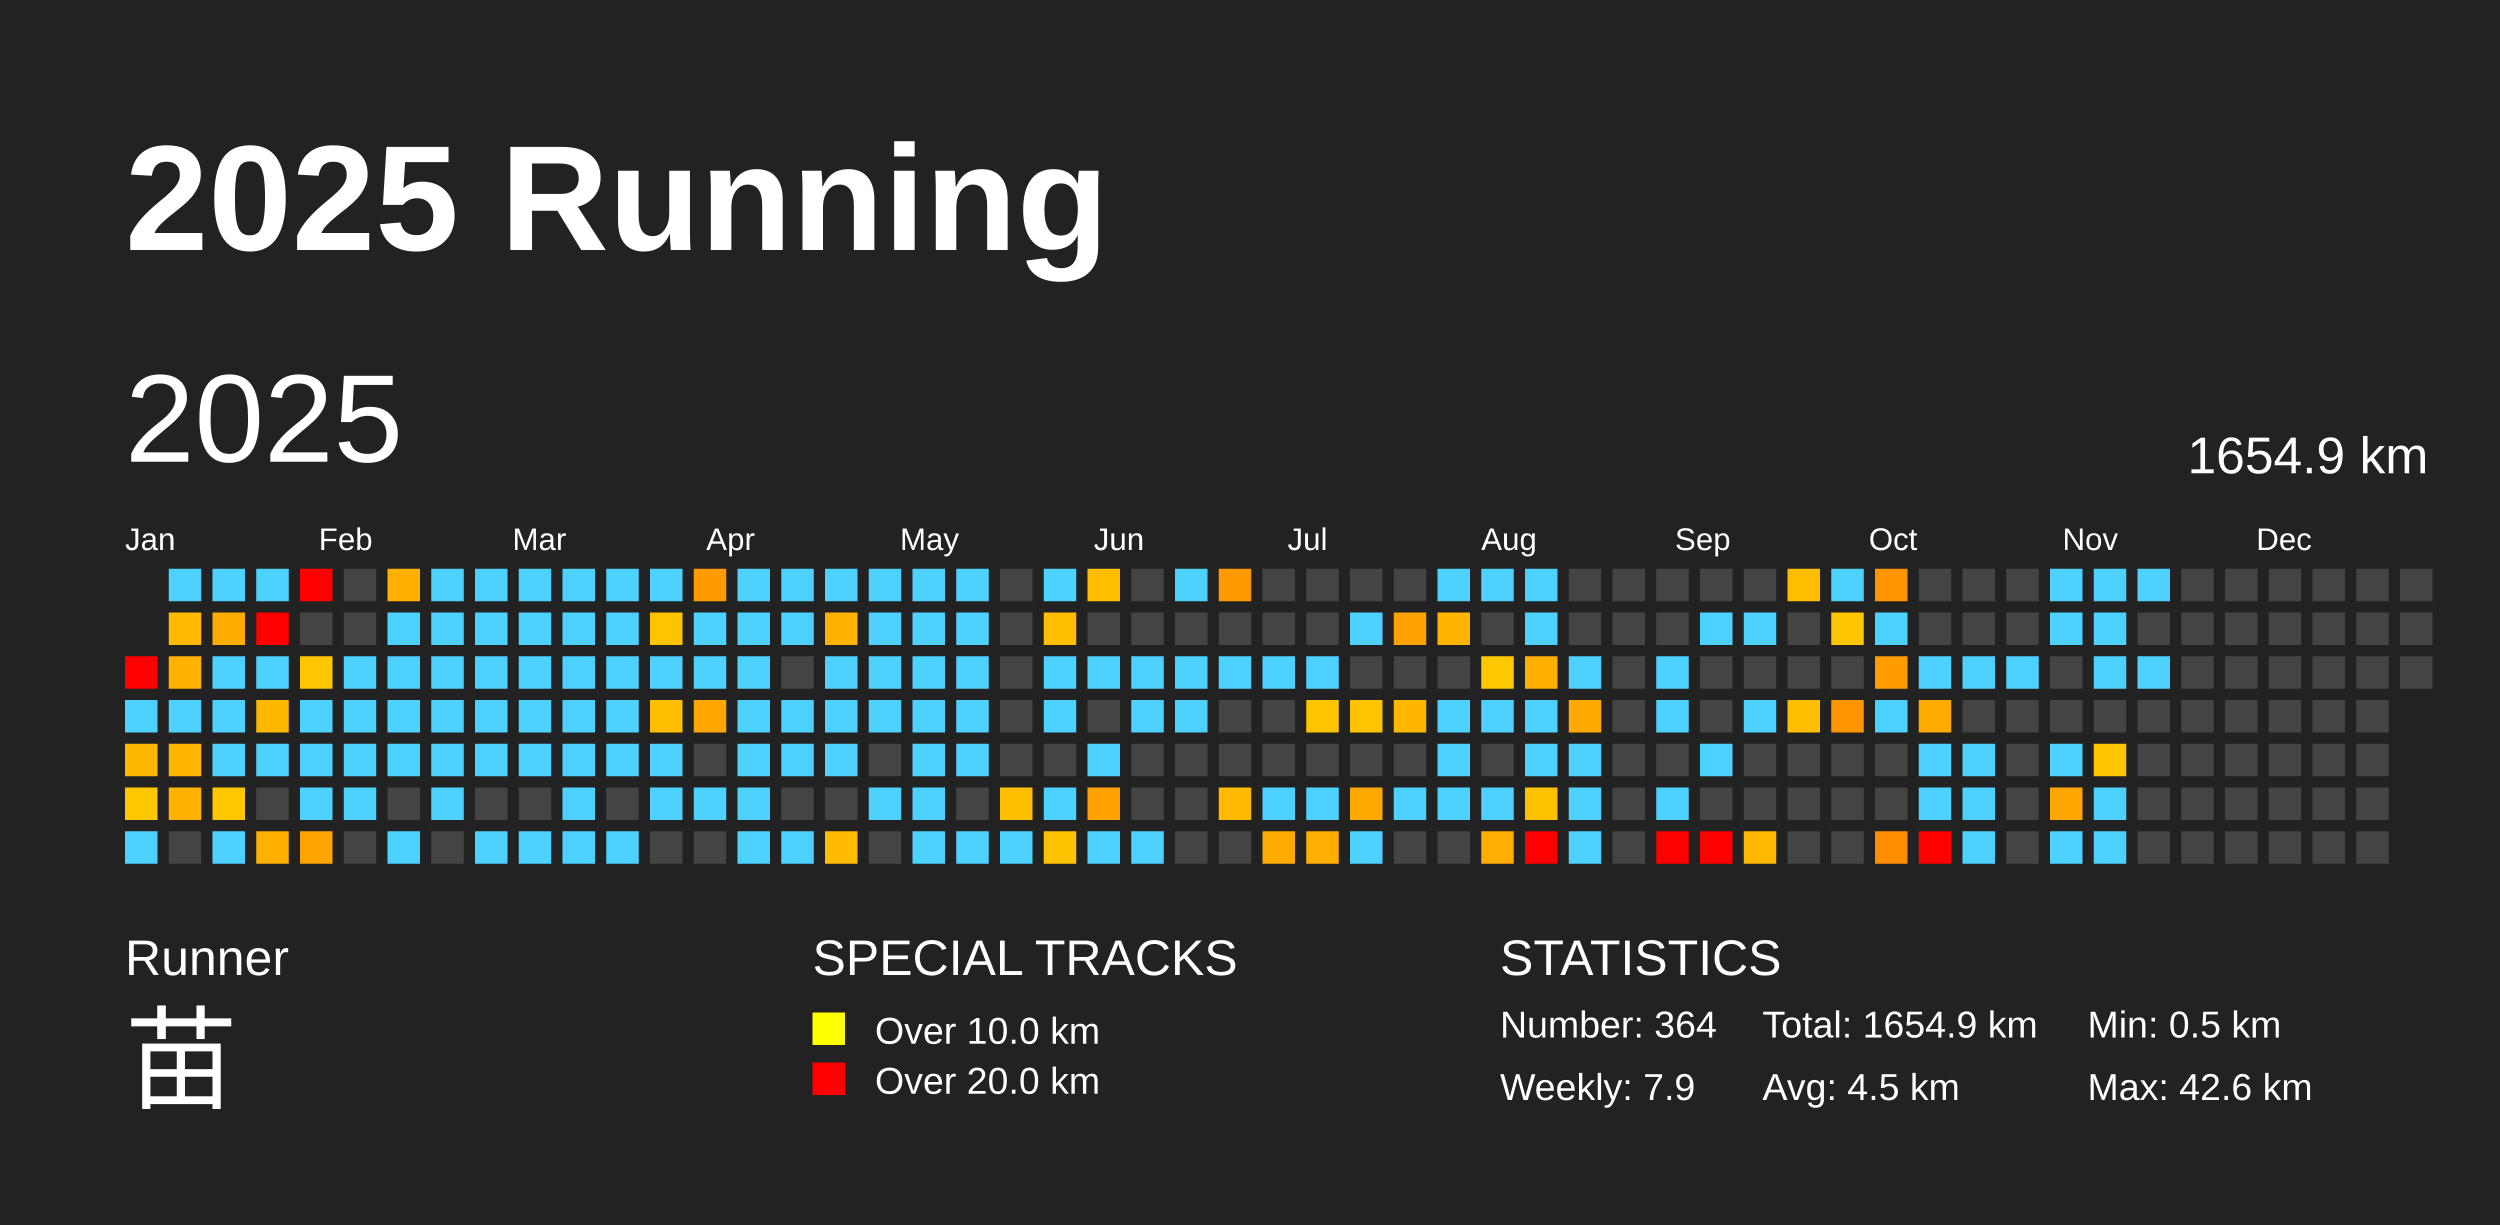
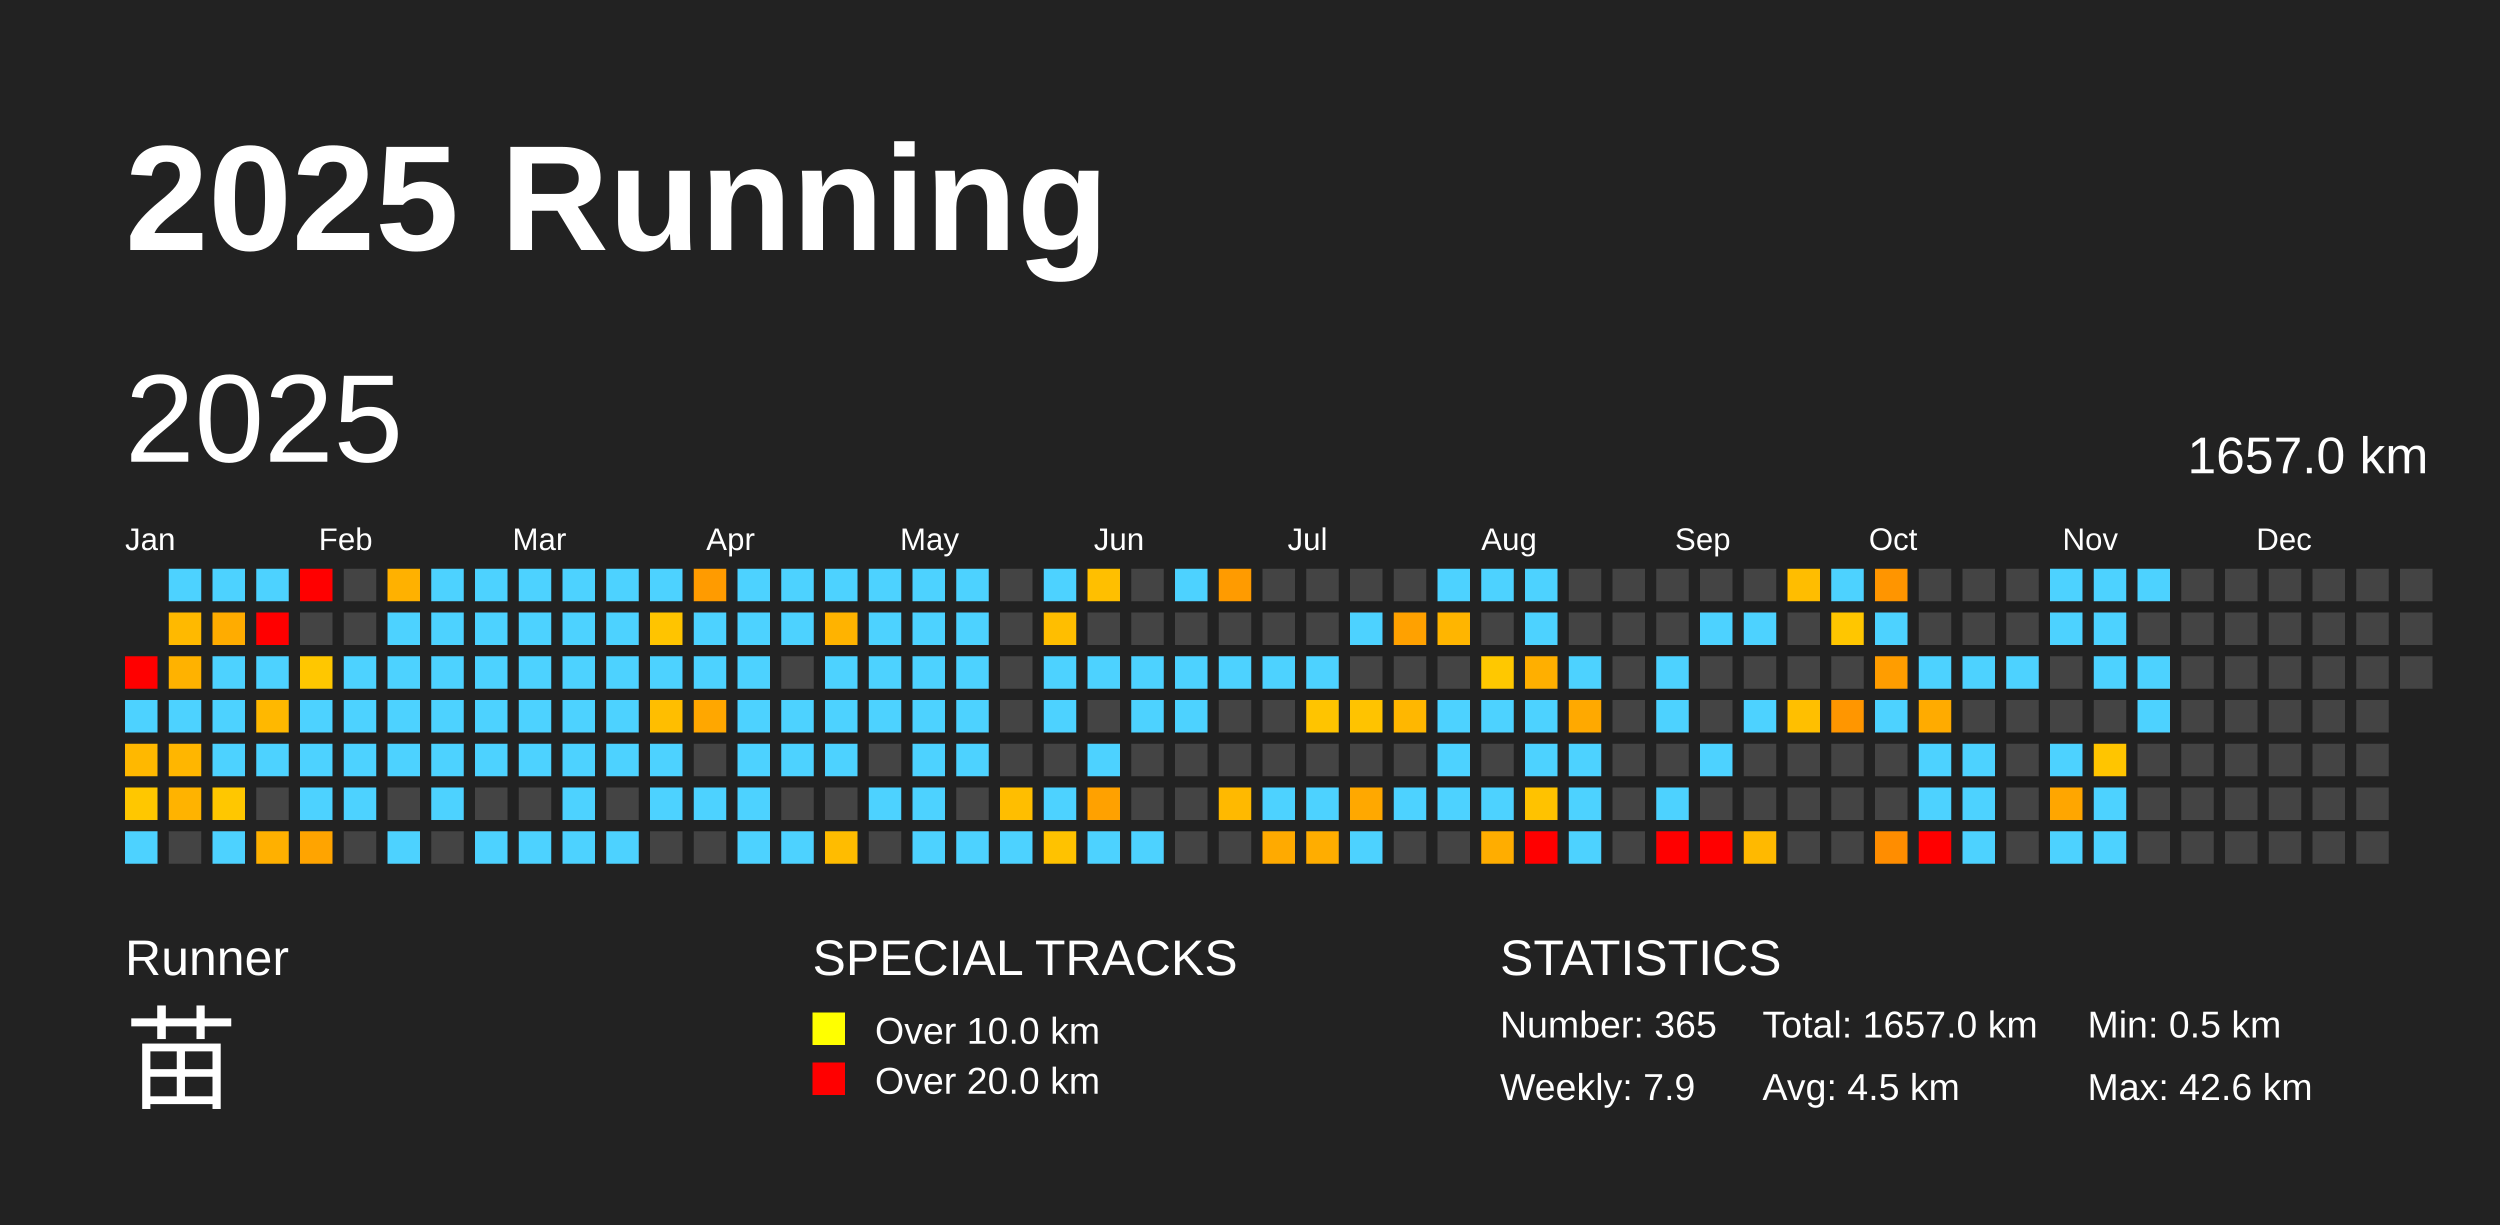
<svg xmlns="http://www.w3.org/2000/svg" baseProfile="full" height="98mm" version="1.1" viewBox="0,0,200,98" width="200mm">
  <defs />
  <rect fill="#222222" height="98" width="200" x="0" y="0" />
  <text fill="#FFFFFF" style="font-size:12px; font-family:Arial; font-weight:bold;" x="10" y="20">2025 Running</text>
  <text fill="#FFFFFF" style="font-size:4px; font-family:Arial" x="10" y="78">Runner</text>
  <text fill="#FFFFFF" style="font-size:9px; font-family:Arial" x="10" y="88">苗</text>
  <text fill="#FFFFFF" style="font-size:4px; font-family:Arial" x="65" y="78">SPECIAL TRACKS</text>
  <rect fill="yellow" height="2.6" width="2.6" x="65" y="81" />
  <text fill="#FFFFFF" style="font-size:3px; font-family:Arial" x="70" y="83.5">Over 10.0 km</text>
  <rect fill="red" height="2.6" width="2.6" x="65" y="85" />
  <text fill="#FFFFFF" style="font-size:3px; font-family:Arial" x="70" y="87.5">Over 20.0 km</text>
  <text fill="#FFFFFF" style="font-size:4px; font-family:Arial" x="120" y="78">STATISTICS</text>
-   <text fill="#FFFFFF" style="font-size:3px; font-family:Arial" x="120" y="83">Number: 364</text>
+   <text fill="#FFFFFF" style="font-size:3px; font-family:Arial" x="120" y="83">Number: 365</text>
  <text fill="#FFFFFF" style="font-size:3px; font-family:Arial" x="120" y="88">Weekly: 7.9</text>
-   <text fill="#FFFFFF" style="font-size:3px; font-family:Arial" x="141" y="83">Total: 1654.9 km</text>
+   <text fill="#FFFFFF" style="font-size:3px; font-family:Arial" x="141" y="83">Total: 1657.0 km</text>
  <text fill="#FFFFFF" style="font-size:3px; font-family:Arial" x="141" y="88">Avg: 4.5 km</text>
  <text fill="#FFFFFF" style="font-size:3px; font-family:Arial" x="167" y="83">Min: 0.5 km</text>
  <text fill="#FFFFFF" style="font-size:3px; font-family:Arial" x="167" y="88">Max: 42.6 km</text>
  <text dominant-baseline="hanging" fill="#FFFFFF" style="font-size:10.0px; font-family:Arial;" x="10" y="30">2025</text>
-   <text dominant-baseline="hanging" fill="#FFFFFF" style="font-size:4.125px; font-family:Arial;" x="175" y="35">1654.9 km</text>
+   <text dominant-baseline="hanging" fill="#FFFFFF" style="font-size:4.125px; font-family:Arial;" x="175" y="35">1657.0 km</text>
  <text fill="#FFFFFF" style="font-size:2.5px; font-family:Arial" x="10.0" y="44">Jan</text>
  <text fill="#FFFFFF" style="font-size:2.5px; font-family:Arial" x="25.5" y="44">Feb</text>
  <text fill="#FFFFFF" style="font-size:2.5px; font-family:Arial" x="41.0" y="44">Mar</text>
  <text fill="#FFFFFF" style="font-size:2.5px; font-family:Arial" x="56.5" y="44">Apr</text>
  <text fill="#FFFFFF" style="font-size:2.5px; font-family:Arial" x="72.0" y="44">May</text>
  <text fill="#FFFFFF" style="font-size:2.5px; font-family:Arial" x="87.5" y="44">Jun</text>
  <text fill="#FFFFFF" style="font-size:2.5px; font-family:Arial" x="103.0" y="44">Jul</text>
  <text fill="#FFFFFF" style="font-size:2.5px; font-family:Arial" x="118.5" y="44">Aug</text>
  <text fill="#FFFFFF" style="font-size:2.5px; font-family:Arial" x="134.0" y="44">Sep</text>
  <text fill="#FFFFFF" style="font-size:2.5px; font-family:Arial" x="149.5" y="44">Oct</text>
  <text fill="#FFFFFF" style="font-size:2.5px; font-family:Arial" x="165.0" y="44">Nov</text>
  <text fill="#FFFFFF" style="font-size:2.5px; font-family:Arial" x="180.5" y="44">Dec</text>
  <rect fill="red" height="2.6" width="2.6" x="10.0" y="52.5" />
  <rect fill="#4dd2ff" height="2.6" width="2.6" x="10.0" y="56.0" />
  <rect fill="#ffb800" height="2.6" width="2.6" x="10.0" y="59.5" />
  <rect fill="#ffc700" height="2.6" width="2.6" x="10.0" y="63.0" />
  <rect fill="#4dd2ff" height="2.6" width="2.6" x="10.0" y="66.5" />
  <rect fill="#4dd2ff" height="2.6" width="2.6" x="13.5" y="45.5" />
  <rect fill="#ffb900" height="2.6" width="2.6" x="13.5" y="49.0" />
  <rect fill="#ffb200" height="2.6" width="2.6" x="13.5" y="52.5" />
  <rect fill="#4dd2ff" height="2.6" width="2.6" x="13.5" y="56.0" />
  <rect fill="#ffb600" height="2.6" width="2.6" x="13.5" y="59.5" />
  <rect fill="#ffb300" height="2.6" width="2.6" x="13.5" y="63.0" />
  <rect fill="#444444" height="2.6" width="2.6" x="13.5" y="66.5" />
  <rect fill="#4dd2ff" height="2.6" width="2.6" x="17.0" y="45.5" />
  <rect fill="#ffac00" height="2.6" width="2.6" x="17.0" y="49.0" />
  <rect fill="#4dd2ff" height="2.6" width="2.6" x="17.0" y="52.5" />
  <rect fill="#4dd2ff" height="2.6" width="2.6" x="17.0" y="56.0" />
  <rect fill="#4dd2ff" height="2.6" width="2.6" x="17.0" y="59.5" />
  <rect fill="#ffc700" height="2.6" width="2.6" x="17.0" y="63.0" />
  <rect fill="#4dd2ff" height="2.6" width="2.6" x="17.0" y="66.5" />
  <rect fill="#4dd2ff" height="2.6" width="2.6" x="20.5" y="45.5" />
  <rect fill="red" height="2.6" width="2.6" x="20.5" y="49.0" />
  <rect fill="#4dd2ff" height="2.6" width="2.6" x="20.5" y="52.5" />
  <rect fill="#ffb800" height="2.6" width="2.6" x="20.5" y="56.0" />
  <rect fill="#4dd2ff" height="2.6" width="2.6" x="20.5" y="59.5" />
  <rect fill="#444444" height="2.6" width="2.6" x="20.5" y="63.0" />
  <rect fill="#ffb000" height="2.6" width="2.6" x="20.5" y="66.5" />
  <rect fill="red" height="2.6" width="2.6" x="24.0" y="45.5" />
  <rect fill="#444444" height="2.6" width="2.6" x="24.0" y="49.0" />
  <rect fill="#ffc700" height="2.6" width="2.6" x="24.0" y="52.5" />
  <rect fill="#4dd2ff" height="2.6" width="2.6" x="24.0" y="56.0" />
  <rect fill="#4dd2ff" height="2.6" width="2.6" x="24.0" y="59.5" />
  <rect fill="#4dd2ff" height="2.6" width="2.6" x="24.0" y="63.0" />
  <rect fill="#ffa400" height="2.6" width="2.6" x="24.0" y="66.5" />
  <rect fill="#444444" height="2.6" width="2.6" x="27.5" y="45.5" />
  <rect fill="#444444" height="2.6" width="2.6" x="27.5" y="49.0" />
  <rect fill="#4dd2ff" height="2.6" width="2.6" x="27.5" y="52.5" />
  <rect fill="#4dd2ff" height="2.6" width="2.6" x="27.5" y="56.0" />
  <rect fill="#4dd2ff" height="2.6" width="2.6" x="27.5" y="59.5" />
  <rect fill="#4dd2ff" height="2.6" width="2.6" x="27.5" y="63.0" />
  <rect fill="#444444" height="2.6" width="2.6" x="27.5" y="66.5" />
  <rect fill="#ffb100" height="2.6" width="2.6" x="31.0" y="45.5" />
  <rect fill="#4dd2ff" height="2.6" width="2.6" x="31.0" y="49.0" />
  <rect fill="#4dd2ff" height="2.6" width="2.6" x="31.0" y="52.5" />
  <rect fill="#4dd2ff" height="2.6" width="2.6" x="31.0" y="56.0" />
  <rect fill="#4dd2ff" height="2.6" width="2.6" x="31.0" y="59.5" />
  <rect fill="#444444" height="2.6" width="2.6" x="31.0" y="63.0" />
  <rect fill="#4dd2ff" height="2.6" width="2.6" x="31.0" y="66.5" />
  <rect fill="#4dd2ff" height="2.6" width="2.6" x="34.5" y="45.5" />
  <rect fill="#4dd2ff" height="2.6" width="2.6" x="34.5" y="49.0" />
  <rect fill="#4dd2ff" height="2.6" width="2.6" x="34.5" y="52.5" />
  <rect fill="#4dd2ff" height="2.6" width="2.6" x="34.5" y="56.0" />
  <rect fill="#4dd2ff" height="2.6" width="2.6" x="34.5" y="59.5" />
  <rect fill="#4dd2ff" height="2.6" width="2.6" x="34.5" y="63.0" />
  <rect fill="#444444" height="2.6" width="2.6" x="34.5" y="66.5" />
  <rect fill="#4dd2ff" height="2.6" width="2.6" x="38.0" y="45.5" />
  <rect fill="#4dd2ff" height="2.6" width="2.6" x="38.0" y="49.0" />
  <rect fill="#4dd2ff" height="2.6" width="2.6" x="38.0" y="52.5" />
  <rect fill="#4dd2ff" height="2.6" width="2.6" x="38.0" y="56.0" />
  <rect fill="#4dd2ff" height="2.6" width="2.6" x="38.0" y="59.5" />
  <rect fill="#444444" height="2.6" width="2.6" x="38.0" y="63.0" />
  <rect fill="#4dd2ff" height="2.6" width="2.6" x="38.0" y="66.5" />
  <rect fill="#4dd2ff" height="2.6" width="2.6" x="41.5" y="45.5" />
  <rect fill="#4dd2ff" height="2.6" width="2.6" x="41.5" y="49.0" />
  <rect fill="#4dd2ff" height="2.6" width="2.6" x="41.5" y="52.5" />
  <rect fill="#4dd2ff" height="2.6" width="2.6" x="41.5" y="56.0" />
  <rect fill="#4dd2ff" height="2.6" width="2.6" x="41.5" y="59.5" />
  <rect fill="#444444" height="2.6" width="2.6" x="41.5" y="63.0" />
  <rect fill="#4dd2ff" height="2.6" width="2.6" x="41.5" y="66.5" />
  <rect fill="#4dd2ff" height="2.6" width="2.6" x="45.0" y="45.5" />
  <rect fill="#4dd2ff" height="2.6" width="2.6" x="45.0" y="49.0" />
  <rect fill="#4dd2ff" height="2.6" width="2.6" x="45.0" y="52.5" />
  <rect fill="#4dd2ff" height="2.6" width="2.6" x="45.0" y="56.0" />
  <rect fill="#4dd2ff" height="2.6" width="2.6" x="45.0" y="59.5" />
  <rect fill="#4dd2ff" height="2.6" width="2.6" x="45.0" y="63.0" />
  <rect fill="#4dd2ff" height="2.6" width="2.6" x="45.0" y="66.5" />
  <rect fill="#4dd2ff" height="2.6" width="2.6" x="48.5" y="45.5" />
  <rect fill="#4dd2ff" height="2.6" width="2.6" x="48.5" y="49.0" />
  <rect fill="#4dd2ff" height="2.6" width="2.6" x="48.5" y="52.5" />
  <rect fill="#4dd2ff" height="2.6" width="2.6" x="48.5" y="56.0" />
  <rect fill="#4dd2ff" height="2.6" width="2.6" x="48.5" y="59.5" />
  <rect fill="#444444" height="2.6" width="2.6" x="48.5" y="63.0" />
  <rect fill="#4dd2ff" height="2.6" width="2.6" x="48.5" y="66.5" />
  <rect fill="#4dd2ff" height="2.6" width="2.6" x="52.0" y="45.5" />
  <rect fill="#ffc400" height="2.6" width="2.6" x="52.0" y="49.0" />
  <rect fill="#4dd2ff" height="2.6" width="2.6" x="52.0" y="52.5" />
  <rect fill="#ffbe00" height="2.6" width="2.6" x="52.0" y="56.0" />
  <rect fill="#4dd2ff" height="2.6" width="2.6" x="52.0" y="59.5" />
  <rect fill="#4dd2ff" height="2.6" width="2.6" x="52.0" y="63.0" />
  <rect fill="#444444" height="2.6" width="2.6" x="52.0" y="66.5" />
  <rect fill="#ff9b00" height="2.6" width="2.6" x="55.5" y="45.5" />
  <rect fill="#4dd2ff" height="2.6" width="2.6" x="55.5" y="49.0" />
  <rect fill="#4dd2ff" height="2.6" width="2.6" x="55.5" y="52.5" />
  <rect fill="#ffa700" height="2.6" width="2.6" x="55.5" y="56.0" />
  <rect fill="#444444" height="2.6" width="2.6" x="55.5" y="59.5" />
  <rect fill="#4dd2ff" height="2.6" width="2.6" x="55.5" y="63.0" />
  <rect fill="#444444" height="2.6" width="2.6" x="55.5" y="66.5" />
  <rect fill="#4dd2ff" height="2.6" width="2.6" x="59.0" y="45.5" />
  <rect fill="#4dd2ff" height="2.6" width="2.6" x="59.0" y="49.0" />
  <rect fill="#4dd2ff" height="2.6" width="2.6" x="59.0" y="52.5" />
  <rect fill="#4dd2ff" height="2.6" width="2.6" x="59.0" y="56.0" />
  <rect fill="#4dd2ff" height="2.6" width="2.6" x="59.0" y="59.5" />
  <rect fill="#4dd2ff" height="2.6" width="2.6" x="59.0" y="63.0" />
  <rect fill="#4dd2ff" height="2.6" width="2.6" x="59.0" y="66.5" />
  <rect fill="#4dd2ff" height="2.6" width="2.6" x="62.5" y="45.5" />
  <rect fill="#4dd2ff" height="2.6" width="2.6" x="62.5" y="49.0" />
  <rect fill="#444444" height="2.6" width="2.6" x="62.5" y="52.5" />
  <rect fill="#4dd2ff" height="2.6" width="2.6" x="62.5" y="56.0" />
  <rect fill="#4dd2ff" height="2.6" width="2.6" x="62.5" y="59.5" />
  <rect fill="#444444" height="2.6" width="2.6" x="62.5" y="63.0" />
  <rect fill="#4dd2ff" height="2.6" width="2.6" x="62.5" y="66.5" />
  <rect fill="#4dd2ff" height="2.6" width="2.6" x="66.0" y="45.5" />
  <rect fill="#ffb300" height="2.6" width="2.6" x="66.0" y="49.0" />
  <rect fill="#4dd2ff" height="2.6" width="2.6" x="66.0" y="52.5" />
  <rect fill="#4dd2ff" height="2.6" width="2.6" x="66.0" y="56.0" />
  <rect fill="#4dd2ff" height="2.6" width="2.6" x="66.0" y="59.5" />
  <rect fill="#444444" height="2.6" width="2.6" x="66.0" y="63.0" />
  <rect fill="#ffbc00" height="2.6" width="2.6" x="66.0" y="66.5" />
  <rect fill="#4dd2ff" height="2.6" width="2.6" x="69.5" y="45.5" />
  <rect fill="#4dd2ff" height="2.6" width="2.6" x="69.5" y="49.0" />
  <rect fill="#4dd2ff" height="2.6" width="2.6" x="69.5" y="52.5" />
  <rect fill="#4dd2ff" height="2.6" width="2.6" x="69.5" y="56.0" />
  <rect fill="#444444" height="2.6" width="2.6" x="69.5" y="59.5" />
  <rect fill="#4dd2ff" height="2.6" width="2.6" x="69.5" y="63.0" />
  <rect fill="#444444" height="2.6" width="2.6" x="69.5" y="66.5" />
  <rect fill="#4dd2ff" height="2.6" width="2.6" x="73.0" y="45.5" />
  <rect fill="#4dd2ff" height="2.6" width="2.6" x="73.0" y="49.0" />
  <rect fill="#4dd2ff" height="2.6" width="2.6" x="73.0" y="52.5" />
  <rect fill="#4dd2ff" height="2.6" width="2.6" x="73.0" y="56.0" />
  <rect fill="#4dd2ff" height="2.6" width="2.6" x="73.0" y="59.5" />
  <rect fill="#4dd2ff" height="2.6" width="2.6" x="73.0" y="63.0" />
  <rect fill="#4dd2ff" height="2.6" width="2.6" x="73.0" y="66.5" />
  <rect fill="#4dd2ff" height="2.6" width="2.6" x="76.5" y="45.5" />
  <rect fill="#4dd2ff" height="2.6" width="2.6" x="76.5" y="49.0" />
  <rect fill="#4dd2ff" height="2.6" width="2.6" x="76.5" y="52.5" />
  <rect fill="#4dd2ff" height="2.6" width="2.6" x="76.5" y="56.0" />
  <rect fill="#4dd2ff" height="2.6" width="2.6" x="76.5" y="59.5" />
  <rect fill="#444444" height="2.6" width="2.6" x="76.5" y="63.0" />
  <rect fill="#4dd2ff" height="2.6" width="2.6" x="76.5" y="66.5" />
  <rect fill="#444444" height="2.6" width="2.6" x="80.0" y="45.5" />
  <rect fill="#444444" height="2.6" width="2.6" x="80.0" y="49.0" />
  <rect fill="#444444" height="2.6" width="2.6" x="80.0" y="52.5" />
  <rect fill="#444444" height="2.6" width="2.6" x="80.0" y="56.0" />
  <rect fill="#444444" height="2.6" width="2.6" x="80.0" y="59.5" />
  <rect fill="#ffbe00" height="2.6" width="2.6" x="80.0" y="63.0" />
  <rect fill="#4dd2ff" height="2.6" width="2.6" x="80.0" y="66.5" />
  <rect fill="#4dd2ff" height="2.6" width="2.6" x="83.5" y="45.5" />
  <rect fill="#ffbe00" height="2.6" width="2.6" x="83.5" y="49.0" />
  <rect fill="#4dd2ff" height="2.6" width="2.6" x="83.5" y="52.5" />
  <rect fill="#4dd2ff" height="2.6" width="2.6" x="83.5" y="56.0" />
  <rect fill="#444444" height="2.6" width="2.6" x="83.5" y="59.5" />
  <rect fill="#4dd2ff" height="2.6" width="2.6" x="83.5" y="63.0" />
  <rect fill="#ffc200" height="2.6" width="2.6" x="83.5" y="66.5" />
  <rect fill="#ffbf00" height="2.6" width="2.6" x="87.0" y="45.5" />
  <rect fill="#444444" height="2.6" width="2.6" x="87.0" y="49.0" />
  <rect fill="#4dd2ff" height="2.6" width="2.6" x="87.0" y="52.5" />
  <rect fill="#444444" height="2.6" width="2.6" x="87.0" y="56.0" />
  <rect fill="#4dd2ff" height="2.6" width="2.6" x="87.0" y="59.5" />
  <rect fill="#ffa100" height="2.6" width="2.6" x="87.0" y="63.0" />
  <rect fill="#4dd2ff" height="2.6" width="2.6" x="87.0" y="66.5" />
  <rect fill="#444444" height="2.6" width="2.6" x="90.5" y="45.5" />
  <rect fill="#444444" height="2.6" width="2.6" x="90.5" y="49.0" />
  <rect fill="#4dd2ff" height="2.6" width="2.6" x="90.5" y="52.5" />
  <rect fill="#4dd2ff" height="2.6" width="2.6" x="90.5" y="56.0" />
  <rect fill="#444444" height="2.6" width="2.6" x="90.5" y="59.5" />
  <rect fill="#444444" height="2.6" width="2.6" x="90.5" y="63.0" />
  <rect fill="#4dd2ff" height="2.6" width="2.6" x="90.5" y="66.5" />
  <rect fill="#4dd2ff" height="2.6" width="2.6" x="94.0" y="45.5" />
  <rect fill="#444444" height="2.6" width="2.6" x="94.0" y="49.0" />
  <rect fill="#4dd2ff" height="2.6" width="2.6" x="94.0" y="52.5" />
  <rect fill="#4dd2ff" height="2.6" width="2.6" x="94.0" y="56.0" />
  <rect fill="#444444" height="2.6" width="2.6" x="94.0" y="59.5" />
  <rect fill="#444444" height="2.6" width="2.6" x="94.0" y="63.0" />
  <rect fill="#444444" height="2.6" width="2.6" x="94.0" y="66.5" />
  <rect fill="#ff9b00" height="2.6" width="2.6" x="97.5" y="45.5" />
  <rect fill="#444444" height="2.6" width="2.6" x="97.5" y="49.0" />
  <rect fill="#4dd2ff" height="2.6" width="2.6" x="97.5" y="52.5" />
  <rect fill="#444444" height="2.6" width="2.6" x="97.5" y="56.0" />
  <rect fill="#444444" height="2.6" width="2.6" x="97.5" y="59.5" />
  <rect fill="#ffb900" height="2.6" width="2.6" x="97.5" y="63.0" />
  <rect fill="#444444" height="2.6" width="2.6" x="97.5" y="66.5" />
  <rect fill="#444444" height="2.6" width="2.6" x="101.0" y="45.5" />
  <rect fill="#444444" height="2.6" width="2.6" x="101.0" y="49.0" />
  <rect fill="#4dd2ff" height="2.6" width="2.6" x="101.0" y="52.5" />
  <rect fill="#444444" height="2.6" width="2.6" x="101.0" y="56.0" />
  <rect fill="#444444" height="2.6" width="2.6" x="101.0" y="59.5" />
  <rect fill="#4dd2ff" height="2.6" width="2.6" x="101.0" y="63.0" />
  <rect fill="#ffaa00" height="2.6" width="2.6" x="101.0" y="66.5" />
  <rect fill="#444444" height="2.6" width="2.6" x="104.5" y="45.5" />
  <rect fill="#444444" height="2.6" width="2.6" x="104.5" y="49.0" />
  <rect fill="#4dd2ff" height="2.6" width="2.6" x="104.5" y="52.5" />
  <rect fill="#ffc400" height="2.6" width="2.6" x="104.5" y="56.0" />
  <rect fill="#444444" height="2.6" width="2.6" x="104.5" y="59.5" />
  <rect fill="#4dd2ff" height="2.6" width="2.6" x="104.5" y="63.0" />
  <rect fill="#ffad00" height="2.6" width="2.6" x="104.5" y="66.5" />
  <rect fill="#444444" height="2.6" width="2.6" x="108.0" y="45.5" />
  <rect fill="#4dd2ff" height="2.6" width="2.6" x="108.0" y="49.0" />
  <rect fill="#444444" height="2.6" width="2.6" x="108.0" y="52.5" />
  <rect fill="#ffc300" height="2.6" width="2.6" x="108.0" y="56.0" />
  <rect fill="#444444" height="2.6" width="2.6" x="108.0" y="59.5" />
  <rect fill="#ffa800" height="2.6" width="2.6" x="108.0" y="63.0" />
  <rect fill="#4dd2ff" height="2.6" width="2.6" x="108.0" y="66.5" />
  <rect fill="#444444" height="2.6" width="2.6" x="111.5" y="45.5" />
  <rect fill="#ffa100" height="2.6" width="2.6" x="111.5" y="49.0" />
  <rect fill="#444444" height="2.6" width="2.6" x="111.5" y="52.5" />
  <rect fill="#ffb700" height="2.6" width="2.6" x="111.5" y="56.0" />
  <rect fill="#444444" height="2.6" width="2.6" x="111.5" y="59.5" />
  <rect fill="#4dd2ff" height="2.6" width="2.6" x="111.5" y="63.0" />
  <rect fill="#444444" height="2.6" width="2.6" x="111.5" y="66.5" />
  <rect fill="#4dd2ff" height="2.6" width="2.6" x="115.0" y="45.5" />
  <rect fill="#ffb500" height="2.6" width="2.6" x="115.0" y="49.0" />
  <rect fill="#444444" height="2.6" width="2.6" x="115.0" y="52.5" />
  <rect fill="#4dd2ff" height="2.6" width="2.6" x="115.0" y="56.0" />
  <rect fill="#4dd2ff" height="2.6" width="2.6" x="115.0" y="59.5" />
  <rect fill="#4dd2ff" height="2.6" width="2.6" x="115.0" y="63.0" />
  <rect fill="#444444" height="2.6" width="2.6" x="115.0" y="66.5" />
  <rect fill="#4dd2ff" height="2.6" width="2.6" x="118.5" y="45.5" />
  <rect fill="#444444" height="2.6" width="2.6" x="118.5" y="49.0" />
  <rect fill="#ffc800" height="2.6" width="2.6" x="118.5" y="52.5" />
  <rect fill="#4dd2ff" height="2.6" width="2.6" x="118.5" y="56.0" />
  <rect fill="#444444" height="2.6" width="2.6" x="118.5" y="59.5" />
  <rect fill="#4dd2ff" height="2.6" width="2.6" x="118.5" y="63.0" />
  <rect fill="#ffad00" height="2.6" width="2.6" x="118.5" y="66.5" />
  <rect fill="#4dd2ff" height="2.6" width="2.6" x="122.0" y="45.5" />
  <rect fill="#4dd2ff" height="2.6" width="2.6" x="122.0" y="49.0" />
  <rect fill="#ffaf00" height="2.6" width="2.6" x="122.0" y="52.5" />
  <rect fill="#4dd2ff" height="2.6" width="2.6" x="122.0" y="56.0" />
  <rect fill="#4dd2ff" height="2.6" width="2.6" x="122.0" y="59.5" />
  <rect fill="#ffc200" height="2.6" width="2.6" x="122.0" y="63.0" />
  <rect fill="red" height="2.6" width="2.6" x="122.0" y="66.5" />
  <rect fill="#444444" height="2.6" width="2.6" x="125.5" y="45.5" />
  <rect fill="#444444" height="2.6" width="2.6" x="125.5" y="49.0" />
  <rect fill="#4dd2ff" height="2.6" width="2.6" x="125.5" y="52.5" />
  <rect fill="#ffa900" height="2.6" width="2.6" x="125.5" y="56.0" />
  <rect fill="#4dd2ff" height="2.6" width="2.6" x="125.5" y="59.5" />
  <rect fill="#4dd2ff" height="2.6" width="2.6" x="125.5" y="63.0" />
  <rect fill="#4dd2ff" height="2.6" width="2.6" x="125.5" y="66.5" />
  <rect fill="#444444" height="2.6" width="2.6" x="129.0" y="45.5" />
  <rect fill="#444444" height="2.6" width="2.6" x="129.0" y="49.0" />
  <rect fill="#444444" height="2.6" width="2.6" x="129.0" y="52.5" />
  <rect fill="#444444" height="2.6" width="2.6" x="129.0" y="56.0" />
  <rect fill="#444444" height="2.6" width="2.6" x="129.0" y="59.5" />
  <rect fill="#444444" height="2.6" width="2.6" x="129.0" y="63.0" />
  <rect fill="#444444" height="2.6" width="2.6" x="129.0" y="66.5" />
  <rect fill="#444444" height="2.6" width="2.6" x="132.5" y="45.5" />
  <rect fill="#444444" height="2.6" width="2.6" x="132.5" y="49.0" />
  <rect fill="#4dd2ff" height="2.6" width="2.6" x="132.5" y="52.5" />
  <rect fill="#4dd2ff" height="2.6" width="2.6" x="132.5" y="56.0" />
  <rect fill="#444444" height="2.6" width="2.6" x="132.5" y="59.5" />
  <rect fill="#4dd2ff" height="2.6" width="2.6" x="132.5" y="63.0" />
  <rect fill="red" height="2.6" width="2.6" x="132.5" y="66.5" />
  <rect fill="#444444" height="2.6" width="2.6" x="136.0" y="45.5" />
  <rect fill="#4dd2ff" height="2.6" width="2.6" x="136.0" y="49.0" />
  <rect fill="#444444" height="2.6" width="2.6" x="136.0" y="52.5" />
  <rect fill="#444444" height="2.6" width="2.6" x="136.0" y="56.0" />
  <rect fill="#4dd2ff" height="2.6" width="2.6" x="136.0" y="59.5" />
  <rect fill="#444444" height="2.6" width="2.6" x="136.0" y="63.0" />
  <rect fill="red" height="2.6" width="2.6" x="136.0" y="66.5" />
  <rect fill="#444444" height="2.6" width="2.6" x="139.5" y="45.5" />
  <rect fill="#4dd2ff" height="2.6" width="2.6" x="139.5" y="49.0" />
  <rect fill="#444444" height="2.6" width="2.6" x="139.5" y="52.5" />
  <rect fill="#4dd2ff" height="2.6" width="2.6" x="139.5" y="56.0" />
  <rect fill="#444444" height="2.6" width="2.6" x="139.5" y="59.5" />
  <rect fill="#444444" height="2.6" width="2.6" x="139.5" y="63.0" />
  <rect fill="#ffb900" height="2.6" width="2.6" x="139.5" y="66.5" />
  <rect fill="#ffbd00" height="2.6" width="2.6" x="143.0" y="45.5" />
  <rect fill="#444444" height="2.6" width="2.6" x="143.0" y="49.0" />
  <rect fill="#444444" height="2.6" width="2.6" x="143.0" y="52.5" />
  <rect fill="#ffbf00" height="2.6" width="2.6" x="143.0" y="56.0" />
  <rect fill="#444444" height="2.6" width="2.6" x="143.0" y="59.5" />
  <rect fill="#444444" height="2.6" width="2.6" x="143.0" y="63.0" />
  <rect fill="#444444" height="2.6" width="2.6" x="143.0" y="66.5" />
  <rect fill="#4dd2ff" height="2.6" width="2.6" x="146.5" y="45.5" />
  <rect fill="#ffc600" height="2.6" width="2.6" x="146.5" y="49.0" />
  <rect fill="#444444" height="2.6" width="2.6" x="146.5" y="52.5" />
  <rect fill="#ff9600" height="2.6" width="2.6" x="146.5" y="56.0" />
  <rect fill="#444444" height="2.6" width="2.6" x="146.5" y="59.5" />
  <rect fill="#444444" height="2.6" width="2.6" x="146.5" y="63.0" />
  <rect fill="#444444" height="2.6" width="2.6" x="146.5" y="66.5" />
  <rect fill="#ff9500" height="2.6" width="2.6" x="150.0" y="45.5" />
  <rect fill="#4dd2ff" height="2.6" width="2.6" x="150.0" y="49.0" />
  <rect fill="#ff9d00" height="2.6" width="2.6" x="150.0" y="52.5" />
  <rect fill="#4dd2ff" height="2.6" width="2.6" x="150.0" y="56.0" />
  <rect fill="#444444" height="2.6" width="2.6" x="150.0" y="59.5" />
  <rect fill="#444444" height="2.6" width="2.6" x="150.0" y="63.0" />
  <rect fill="#ff8d00" height="2.6" width="2.6" x="150.0" y="66.5" />
  <rect fill="#444444" height="2.6" width="2.6" x="153.5" y="45.5" />
  <rect fill="#444444" height="2.6" width="2.6" x="153.5" y="49.0" />
  <rect fill="#4dd2ff" height="2.6" width="2.6" x="153.5" y="52.5" />
  <rect fill="#ffab00" height="2.6" width="2.6" x="153.5" y="56.0" />
  <rect fill="#4dd2ff" height="2.6" width="2.6" x="153.5" y="59.5" />
  <rect fill="#4dd2ff" height="2.6" width="2.6" x="153.5" y="63.0" />
  <rect fill="red" height="2.6" width="2.6" x="153.5" y="66.5" />
  <rect fill="#444444" height="2.6" width="2.6" x="157.0" y="45.5" />
  <rect fill="#444444" height="2.6" width="2.6" x="157.0" y="49.0" />
  <rect fill="#4dd2ff" height="2.6" width="2.6" x="157.0" y="52.5" />
  <rect fill="#444444" height="2.6" width="2.6" x="157.0" y="56.0" />
  <rect fill="#4dd2ff" height="2.6" width="2.6" x="157.0" y="59.5" />
  <rect fill="#4dd2ff" height="2.6" width="2.6" x="157.0" y="63.0" />
  <rect fill="#4dd2ff" height="2.6" width="2.6" x="157.0" y="66.5" />
  <rect fill="#444444" height="2.6" width="2.6" x="160.5" y="45.5" />
  <rect fill="#444444" height="2.6" width="2.6" x="160.5" y="49.0" />
  <rect fill="#4dd2ff" height="2.6" width="2.6" x="160.5" y="52.5" />
  <rect fill="#444444" height="2.6" width="2.6" x="160.5" y="56.0" />
  <rect fill="#444444" height="2.6" width="2.6" x="160.5" y="59.5" />
  <rect fill="#444444" height="2.6" width="2.6" x="160.5" y="63.0" />
  <rect fill="#444444" height="2.6" width="2.6" x="160.5" y="66.5" />
  <rect fill="#4dd2ff" height="2.6" width="2.6" x="164.0" y="45.5" />
  <rect fill="#4dd2ff" height="2.6" width="2.6" x="164.0" y="49.0" />
  <rect fill="#444444" height="2.6" width="2.6" x="164.0" y="52.5" />
  <rect fill="#444444" height="2.6" width="2.6" x="164.0" y="56.0" />
  <rect fill="#4dd2ff" height="2.6" width="2.6" x="164.0" y="59.5" />
  <rect fill="#ffa600" height="2.6" width="2.6" x="164.0" y="63.0" />
  <rect fill="#4dd2ff" height="2.6" width="2.6" x="164.0" y="66.5" />
  <rect fill="#4dd2ff" height="2.6" width="2.6" x="167.5" y="45.5" />
  <rect fill="#4dd2ff" height="2.6" width="2.6" x="167.5" y="49.0" />
  <rect fill="#4dd2ff" height="2.6" width="2.6" x="167.5" y="52.5" />
  <rect fill="#444444" height="2.6" width="2.6" x="167.5" y="56.0" />
  <rect fill="#ffc500" height="2.6" width="2.6" x="167.5" y="59.5" />
  <rect fill="#4dd2ff" height="2.6" width="2.6" x="167.5" y="63.0" />
  <rect fill="#4dd2ff" height="2.6" width="2.6" x="167.5" y="66.5" />
  <rect fill="#4dd2ff" height="2.6" width="2.6" x="171.0" y="45.5" />
  <rect fill="#444444" height="2.6" width="2.6" x="171.0" y="49.0" />
  <rect fill="#4dd2ff" height="2.6" width="2.6" x="171.0" y="52.5" />
-   <rect fill="#444444" height="2.6" width="2.6" x="171.0" y="56.0" />
+   <rect fill="#4dd2ff" height="2.6" width="2.6" x="171.0" y="56.0" />
  <rect fill="#444444" height="2.6" width="2.6" x="171.0" y="59.5" />
  <rect fill="#444444" height="2.6" width="2.6" x="171.0" y="63.0" />
  <rect fill="#444444" height="2.6" width="2.6" x="171.0" y="66.5" />
  <rect fill="#444444" height="2.6" width="2.6" x="174.5" y="45.5" />
  <rect fill="#444444" height="2.6" width="2.6" x="174.5" y="49.0" />
  <rect fill="#444444" height="2.6" width="2.6" x="174.5" y="52.5" />
  <rect fill="#444444" height="2.6" width="2.6" x="174.5" y="56.0" />
  <rect fill="#444444" height="2.6" width="2.6" x="174.5" y="59.5" />
  <rect fill="#444444" height="2.6" width="2.6" x="174.5" y="63.0" />
  <rect fill="#444444" height="2.6" width="2.6" x="174.5" y="66.5" />
  <rect fill="#444444" height="2.6" width="2.6" x="178.0" y="45.5" />
  <rect fill="#444444" height="2.6" width="2.6" x="178.0" y="49.0" />
  <rect fill="#444444" height="2.6" width="2.6" x="178.0" y="52.5" />
  <rect fill="#444444" height="2.6" width="2.6" x="178.0" y="56.0" />
  <rect fill="#444444" height="2.6" width="2.6" x="178.0" y="59.5" />
  <rect fill="#444444" height="2.6" width="2.6" x="178.0" y="63.0" />
  <rect fill="#444444" height="2.6" width="2.6" x="178.0" y="66.5" />
  <rect fill="#444444" height="2.6" width="2.6" x="181.5" y="45.5" />
  <rect fill="#444444" height="2.6" width="2.6" x="181.5" y="49.0" />
  <rect fill="#444444" height="2.6" width="2.6" x="181.5" y="52.5" />
  <rect fill="#444444" height="2.6" width="2.6" x="181.5" y="56.0" />
  <rect fill="#444444" height="2.6" width="2.6" x="181.5" y="59.5" />
  <rect fill="#444444" height="2.6" width="2.6" x="181.5" y="63.0" />
  <rect fill="#444444" height="2.6" width="2.6" x="181.5" y="66.5" />
  <rect fill="#444444" height="2.6" width="2.6" x="185.0" y="45.5" />
  <rect fill="#444444" height="2.6" width="2.6" x="185.0" y="49.0" />
  <rect fill="#444444" height="2.6" width="2.6" x="185.0" y="52.5" />
  <rect fill="#444444" height="2.6" width="2.6" x="185.0" y="56.0" />
  <rect fill="#444444" height="2.6" width="2.6" x="185.0" y="59.5" />
  <rect fill="#444444" height="2.6" width="2.6" x="185.0" y="63.0" />
  <rect fill="#444444" height="2.6" width="2.6" x="185.0" y="66.5" />
  <rect fill="#444444" height="2.6" width="2.6" x="188.5" y="45.5" />
  <rect fill="#444444" height="2.6" width="2.6" x="188.5" y="49.0" />
  <rect fill="#444444" height="2.6" width="2.6" x="188.5" y="52.5" />
  <rect fill="#444444" height="2.6" width="2.6" x="188.5" y="56.0" />
  <rect fill="#444444" height="2.6" width="2.6" x="188.5" y="59.5" />
  <rect fill="#444444" height="2.6" width="2.6" x="188.5" y="63.0" />
  <rect fill="#444444" height="2.6" width="2.6" x="188.5" y="66.5" />
  <rect fill="#444444" height="2.6" width="2.6" x="192.0" y="45.5" />
  <rect fill="#444444" height="2.6" width="2.6" x="192.0" y="49.0" />
  <rect fill="#444444" height="2.6" width="2.6" x="192.0" y="52.5" />
</svg>
